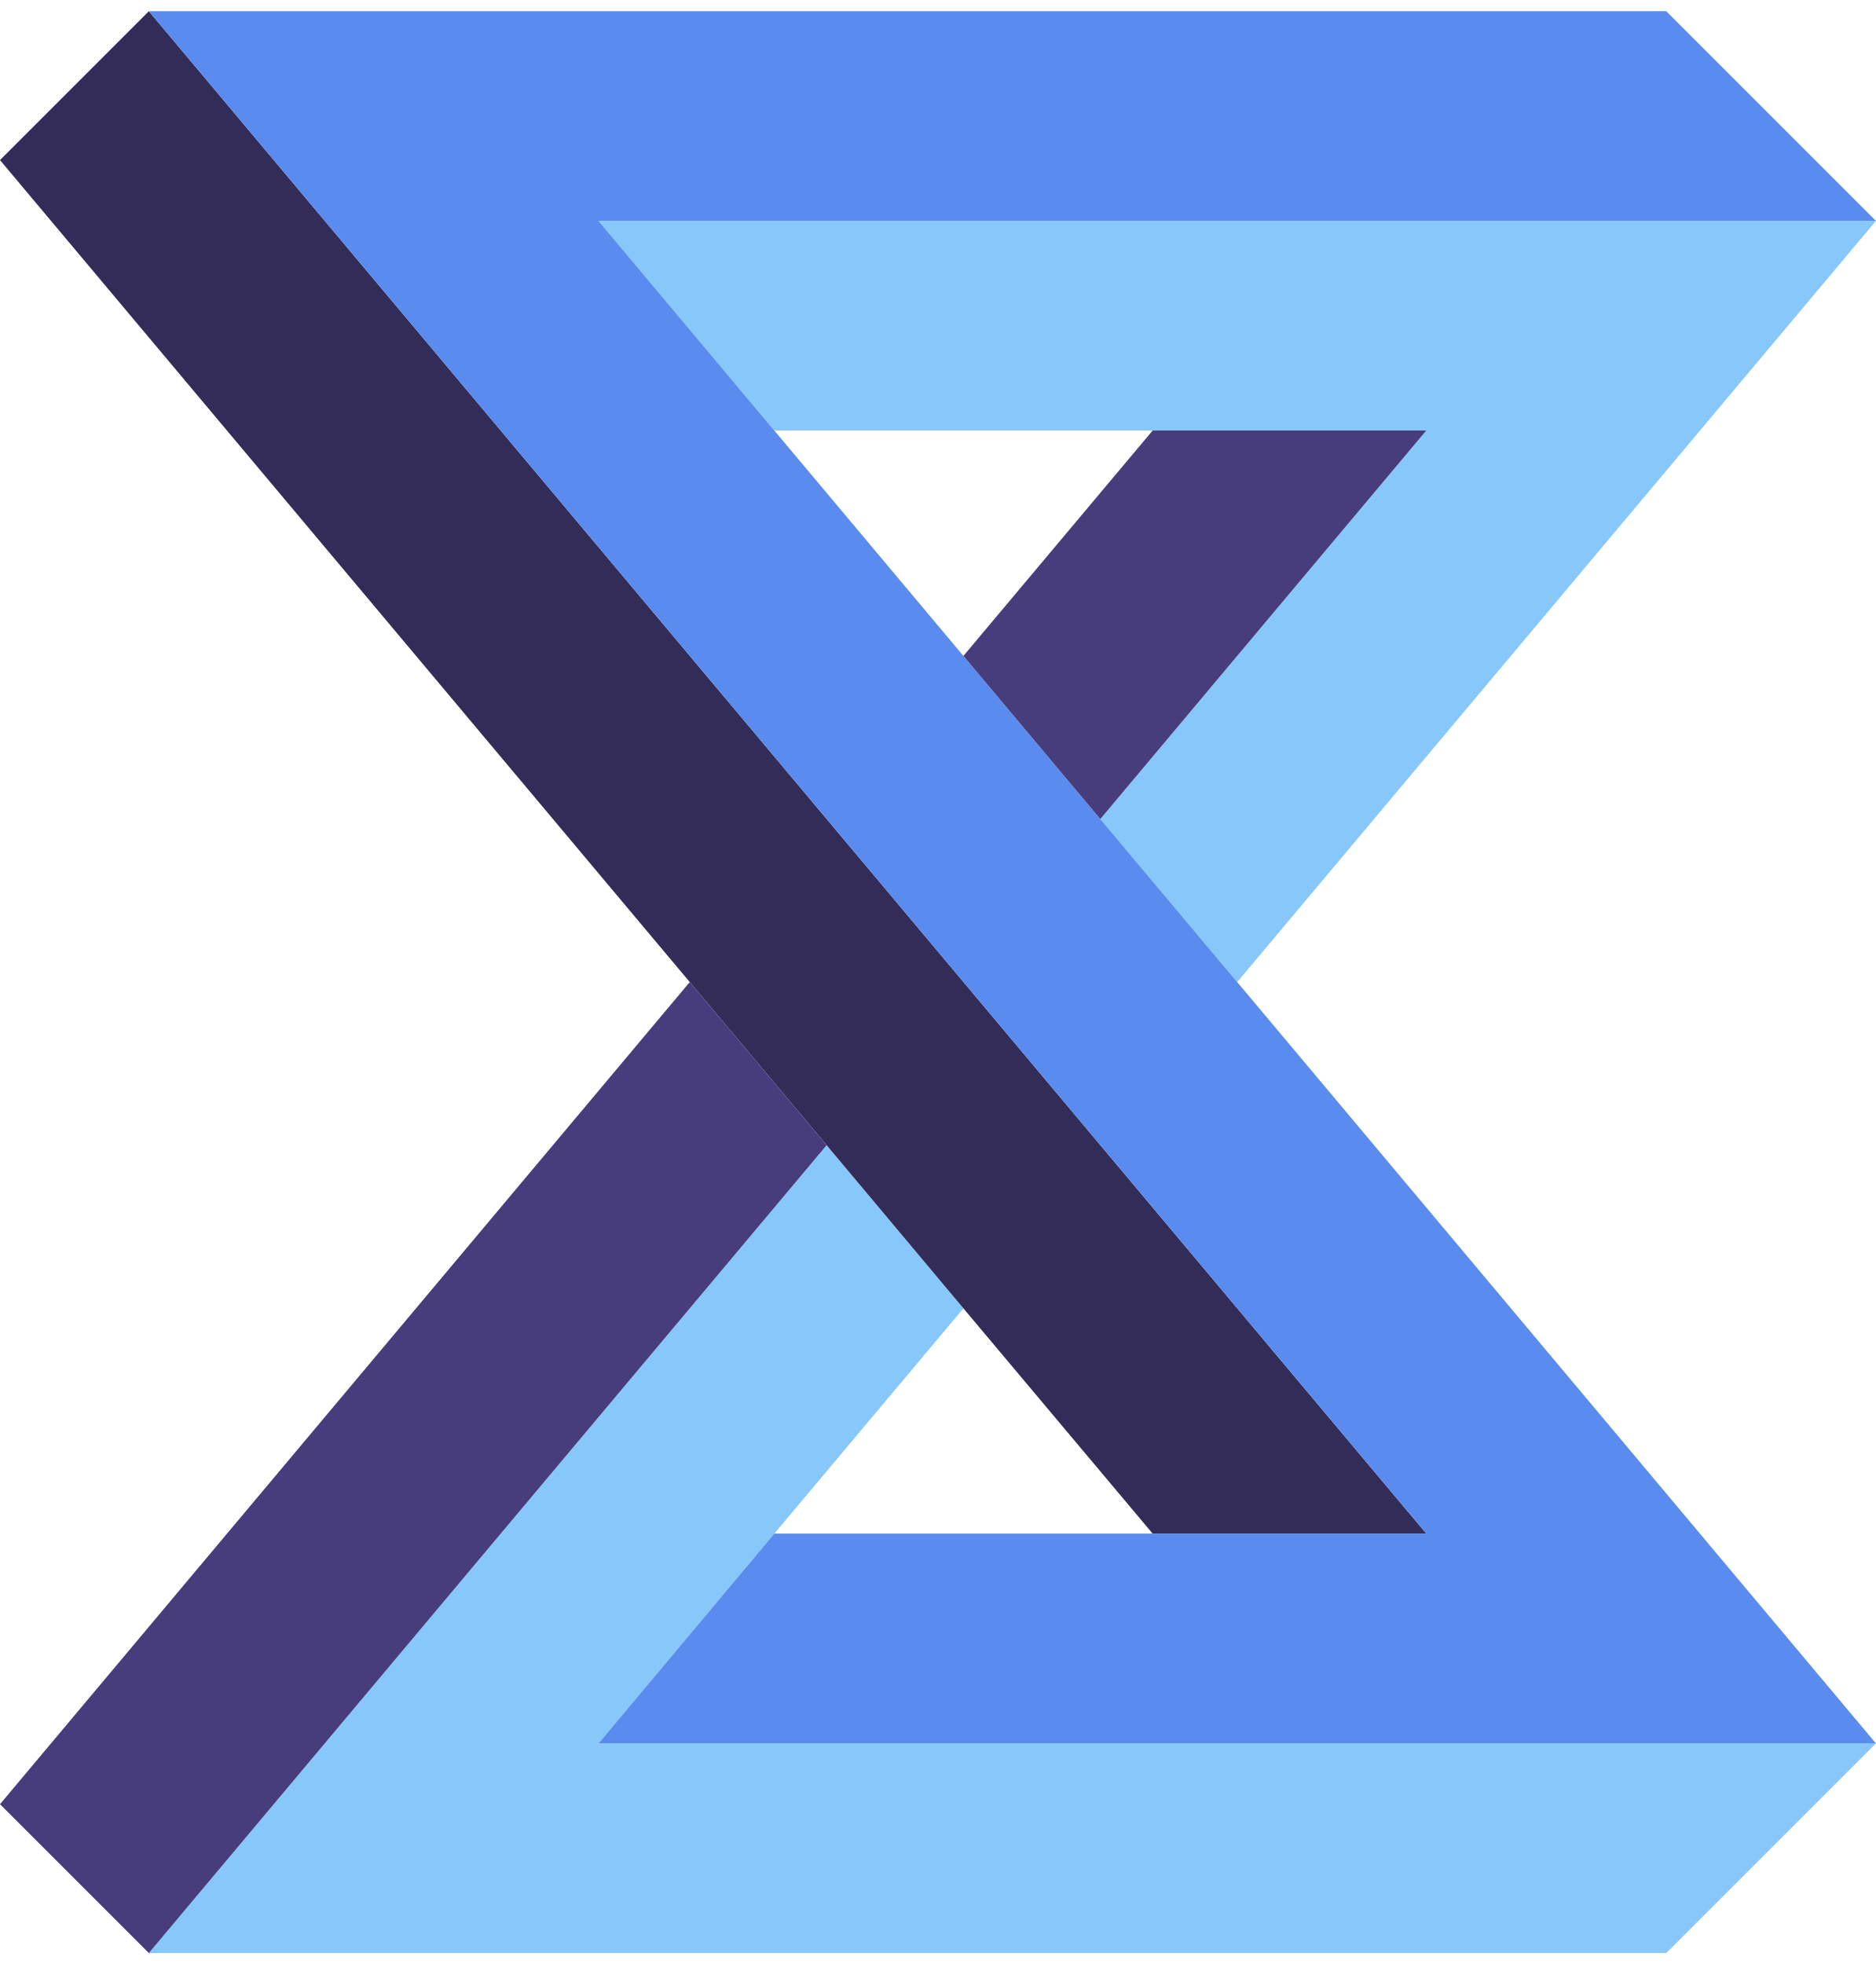
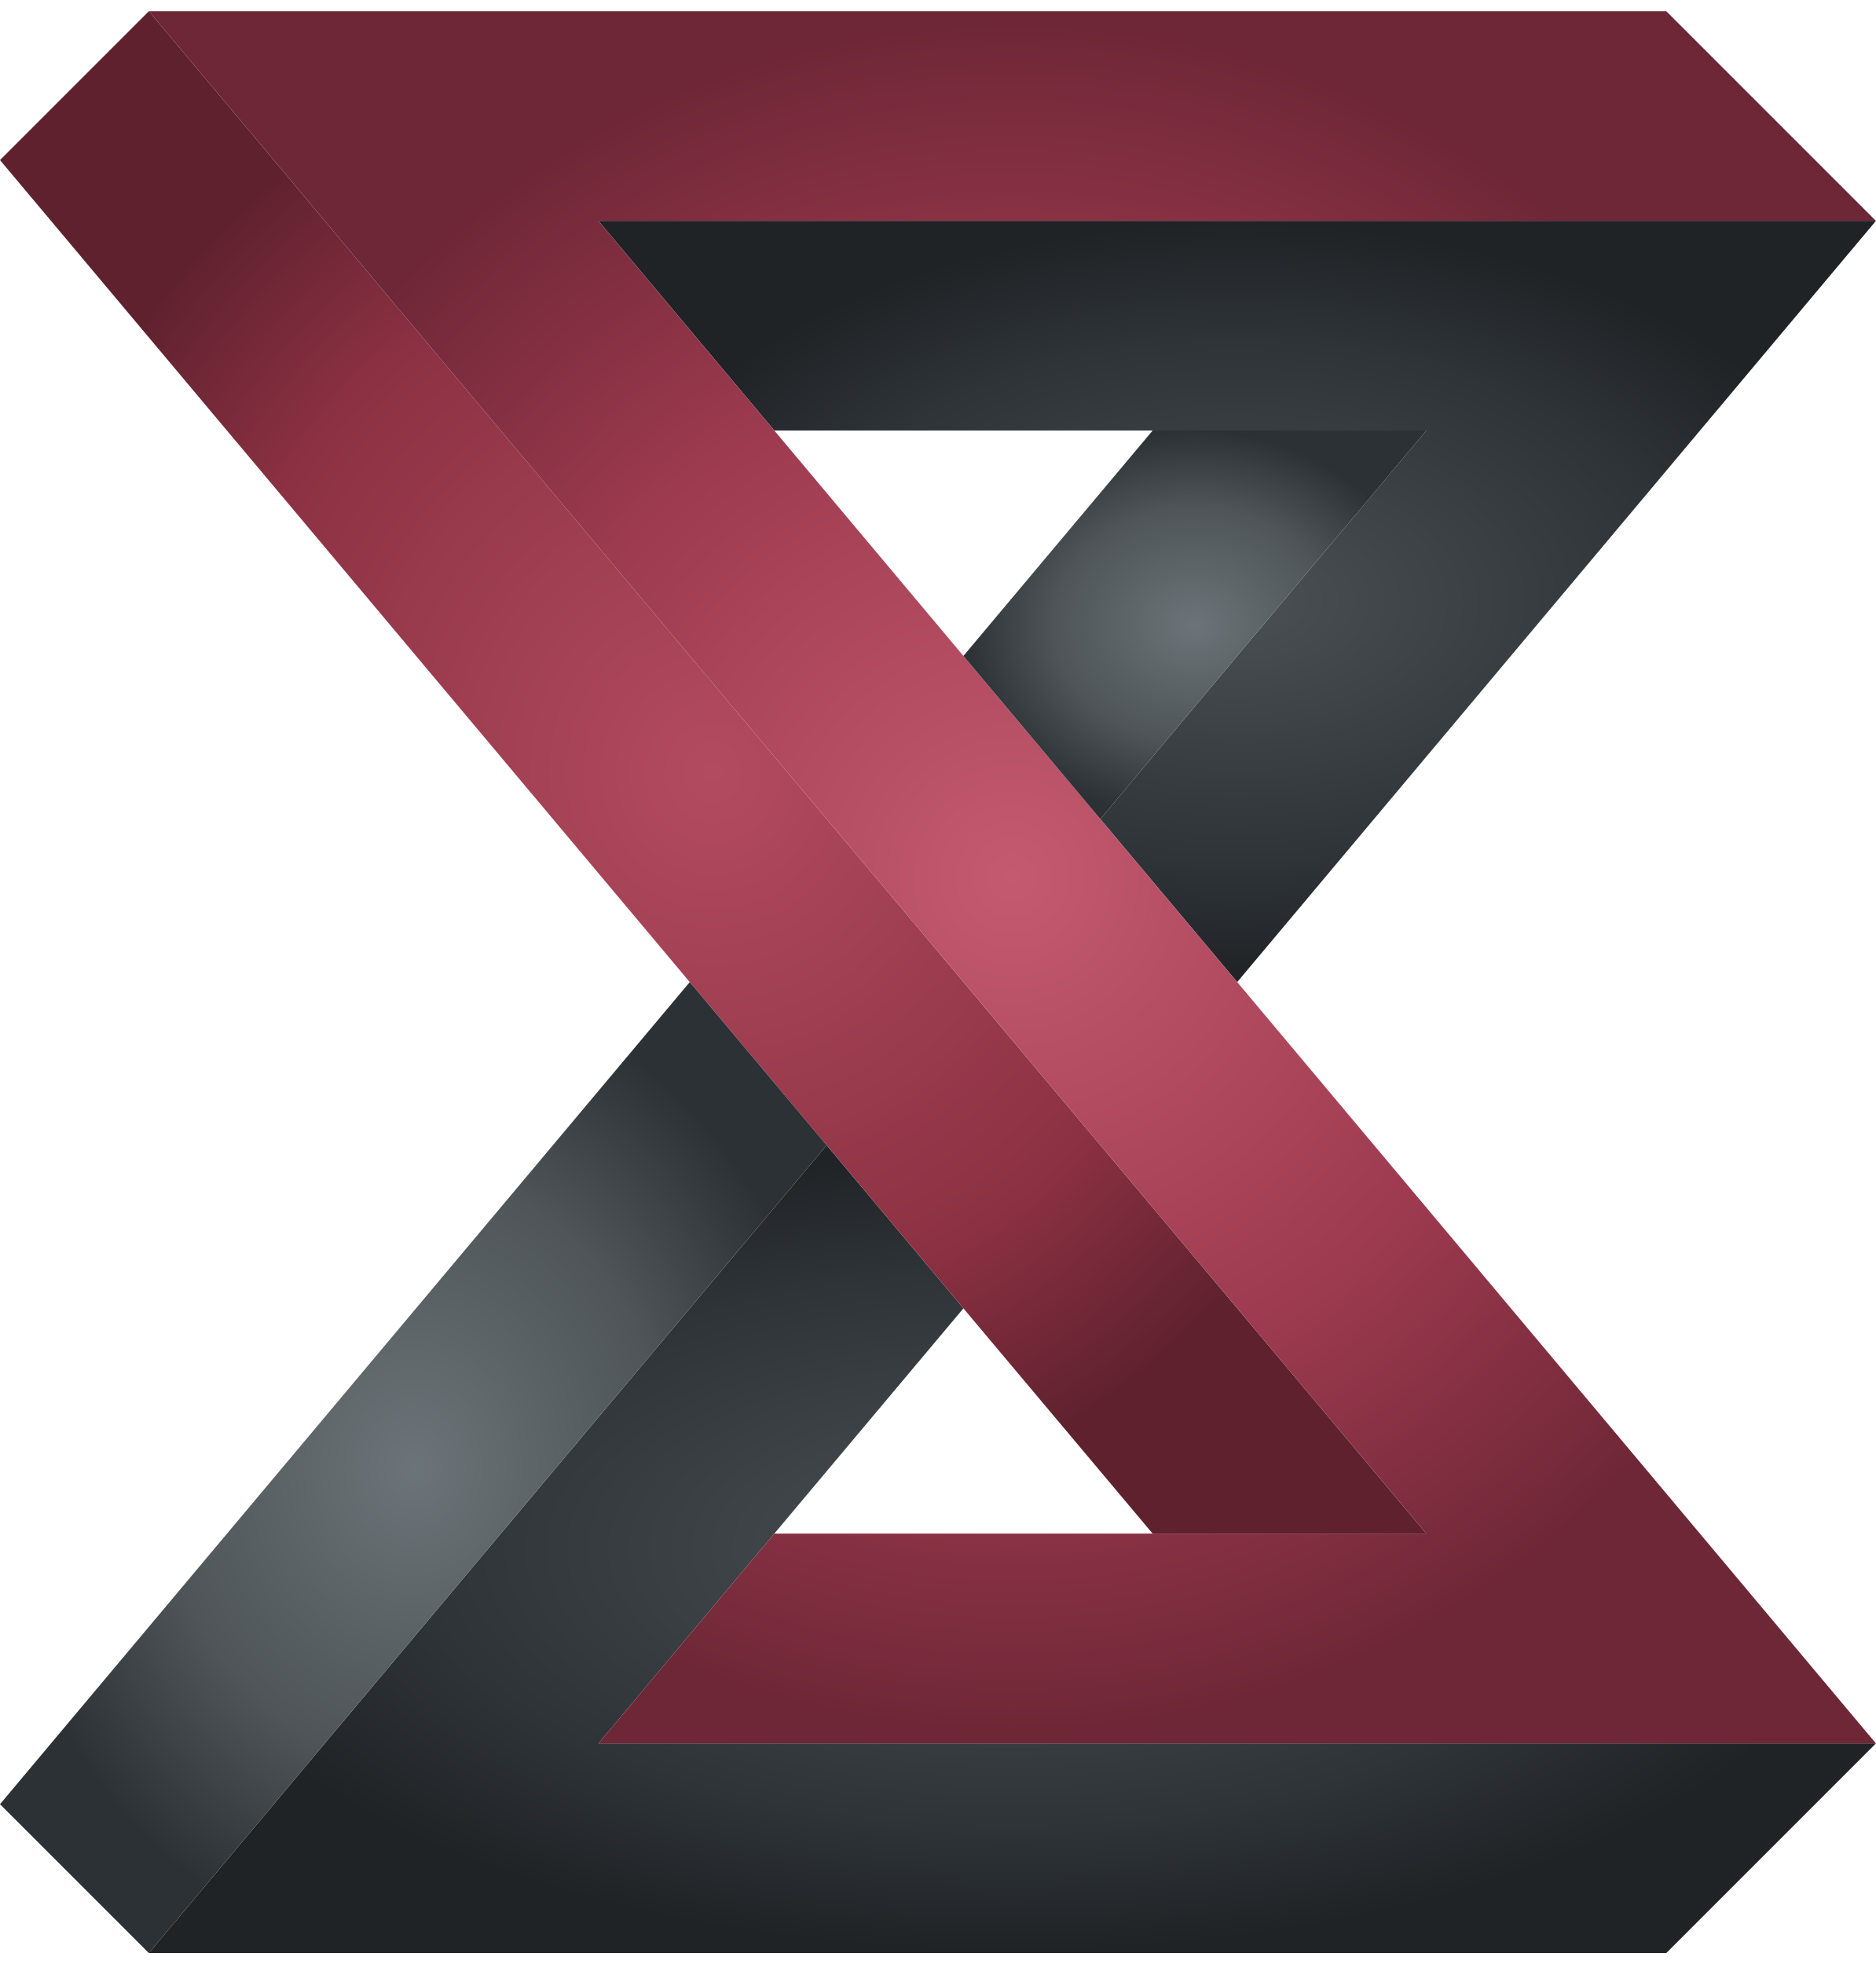
<svg xmlns="http://www.w3.org/2000/svg" id="Layer_1" data-name="Layer 1" viewBox="0 0 128.67 134.71">
  <defs>
+     <radialGradient id="rubyGradient1" cx="50%" cy="50%" r="50%">
+       <stop offset="0%" style="stop-color:#c45a6f;stop-opacity:1" />
+       <stop offset="60%" style="stop-color:#9d3a4f;stop-opacity:1" />
+       <stop offset="100%" style="stop-color:#6e2736;stop-opacity:1" />
+     </radialGradient>
+     <radialGradient id="rubyGradient2" cx="50%" cy="50%" r="50%">
+       <stop offset="0%" style="stop-color:#b34b60;stop-opacity:1" />
+       <stop offset="70%" style="stop-color:#8c3143;stop-opacity:1" />
+       <stop offset="100%" style="stop-color:#5f212e;stop-opacity:1" />
+     </radialGradient>
+     <radialGradient id="titaniumGradient1" cx="50%" cy="50%" r="50%">
+       <stop offset="0%" style="stop-color:#6b7478;stop-opacity:1" />
+       <stop offset="60%" style="stop-color:#4f5559;stop-opacity:1" />
+       <stop offset="100%" style="stop-color:#2c3135;stop-opacity:1" />
+     </radialGradient>
+     <radialGradient id="titaniumGradient2" cx="50%" cy="50%" r="50%">
+       <stop offset="0%" style="stop-color:#4a5054;stop-opacity:1" />
+       <stop offset="70%" style="stop-color:#2e3338;stop-opacity:1" />
+       <stop offset="100%" style="stop-color:#1f2326;stop-opacity:1" />
+     </radialGradient>
    <style>
      .cls-1 {
-         fill: #473c7c;
+         fill: url(#titaniumGradient1);
      }

      .cls-2 {
-         fill: #5a8bef;
+         fill: url(#rubyGradient1);
      }

      .cls-3 {
-         fill: #e6f3ff;
+         fill: url(#titaniumGradient2);
      }

      .cls-4 {
-         fill: #88c7f9;
+         fill: url(#titaniumGradient2);
      }

      .cls-5 {
-         fill: #342c58;
+         fill: url(#rubyGradient2);
      }
    </style>
  </defs>
  <g>
    <g>
      <polygon class="cls-4" points="84.86 67.36 75.47 56.18 97.83 29.53 79.06 29.53 53.11 29.53 41.05 15.15 128.67 15.15 84.86 67.36" />
      <polygon class="cls-4" points="66.08 89.74 53.11 105.19 41.05 119.58 128.67 119.58 114.29 133.96 10.21 133.96 56.7 78.55 66.08 89.74" />
    </g>
    <polygon class="cls-5" points="97.83 105.19 79.06 105.19 66.08 89.74 56.7 78.55 47.31 67.36 0 10.98 10.21 .77 97.83 105.19" />
    <polygon class="cls-2" points="128.67 15.15 41.05 15.15 53.11 29.53 66.08 44.99 75.47 56.18 84.86 67.36 128.67 119.58 41.05 119.58 53.11 105.19 79.06 105.19 97.83 105.19 10.21 .77 114.29 .77 128.67 15.15" />
    <g>
      <polygon class="cls-1" points="79.06 29.53 97.83 29.53 75.47 56.18 66.08 44.99 79.06 29.53" />
      <polygon class="cls-1" points="56.7 78.55 10.21 133.96 0 123.75 47.31 67.36 56.7 78.55" />
    </g>
  </g>
</svg>
